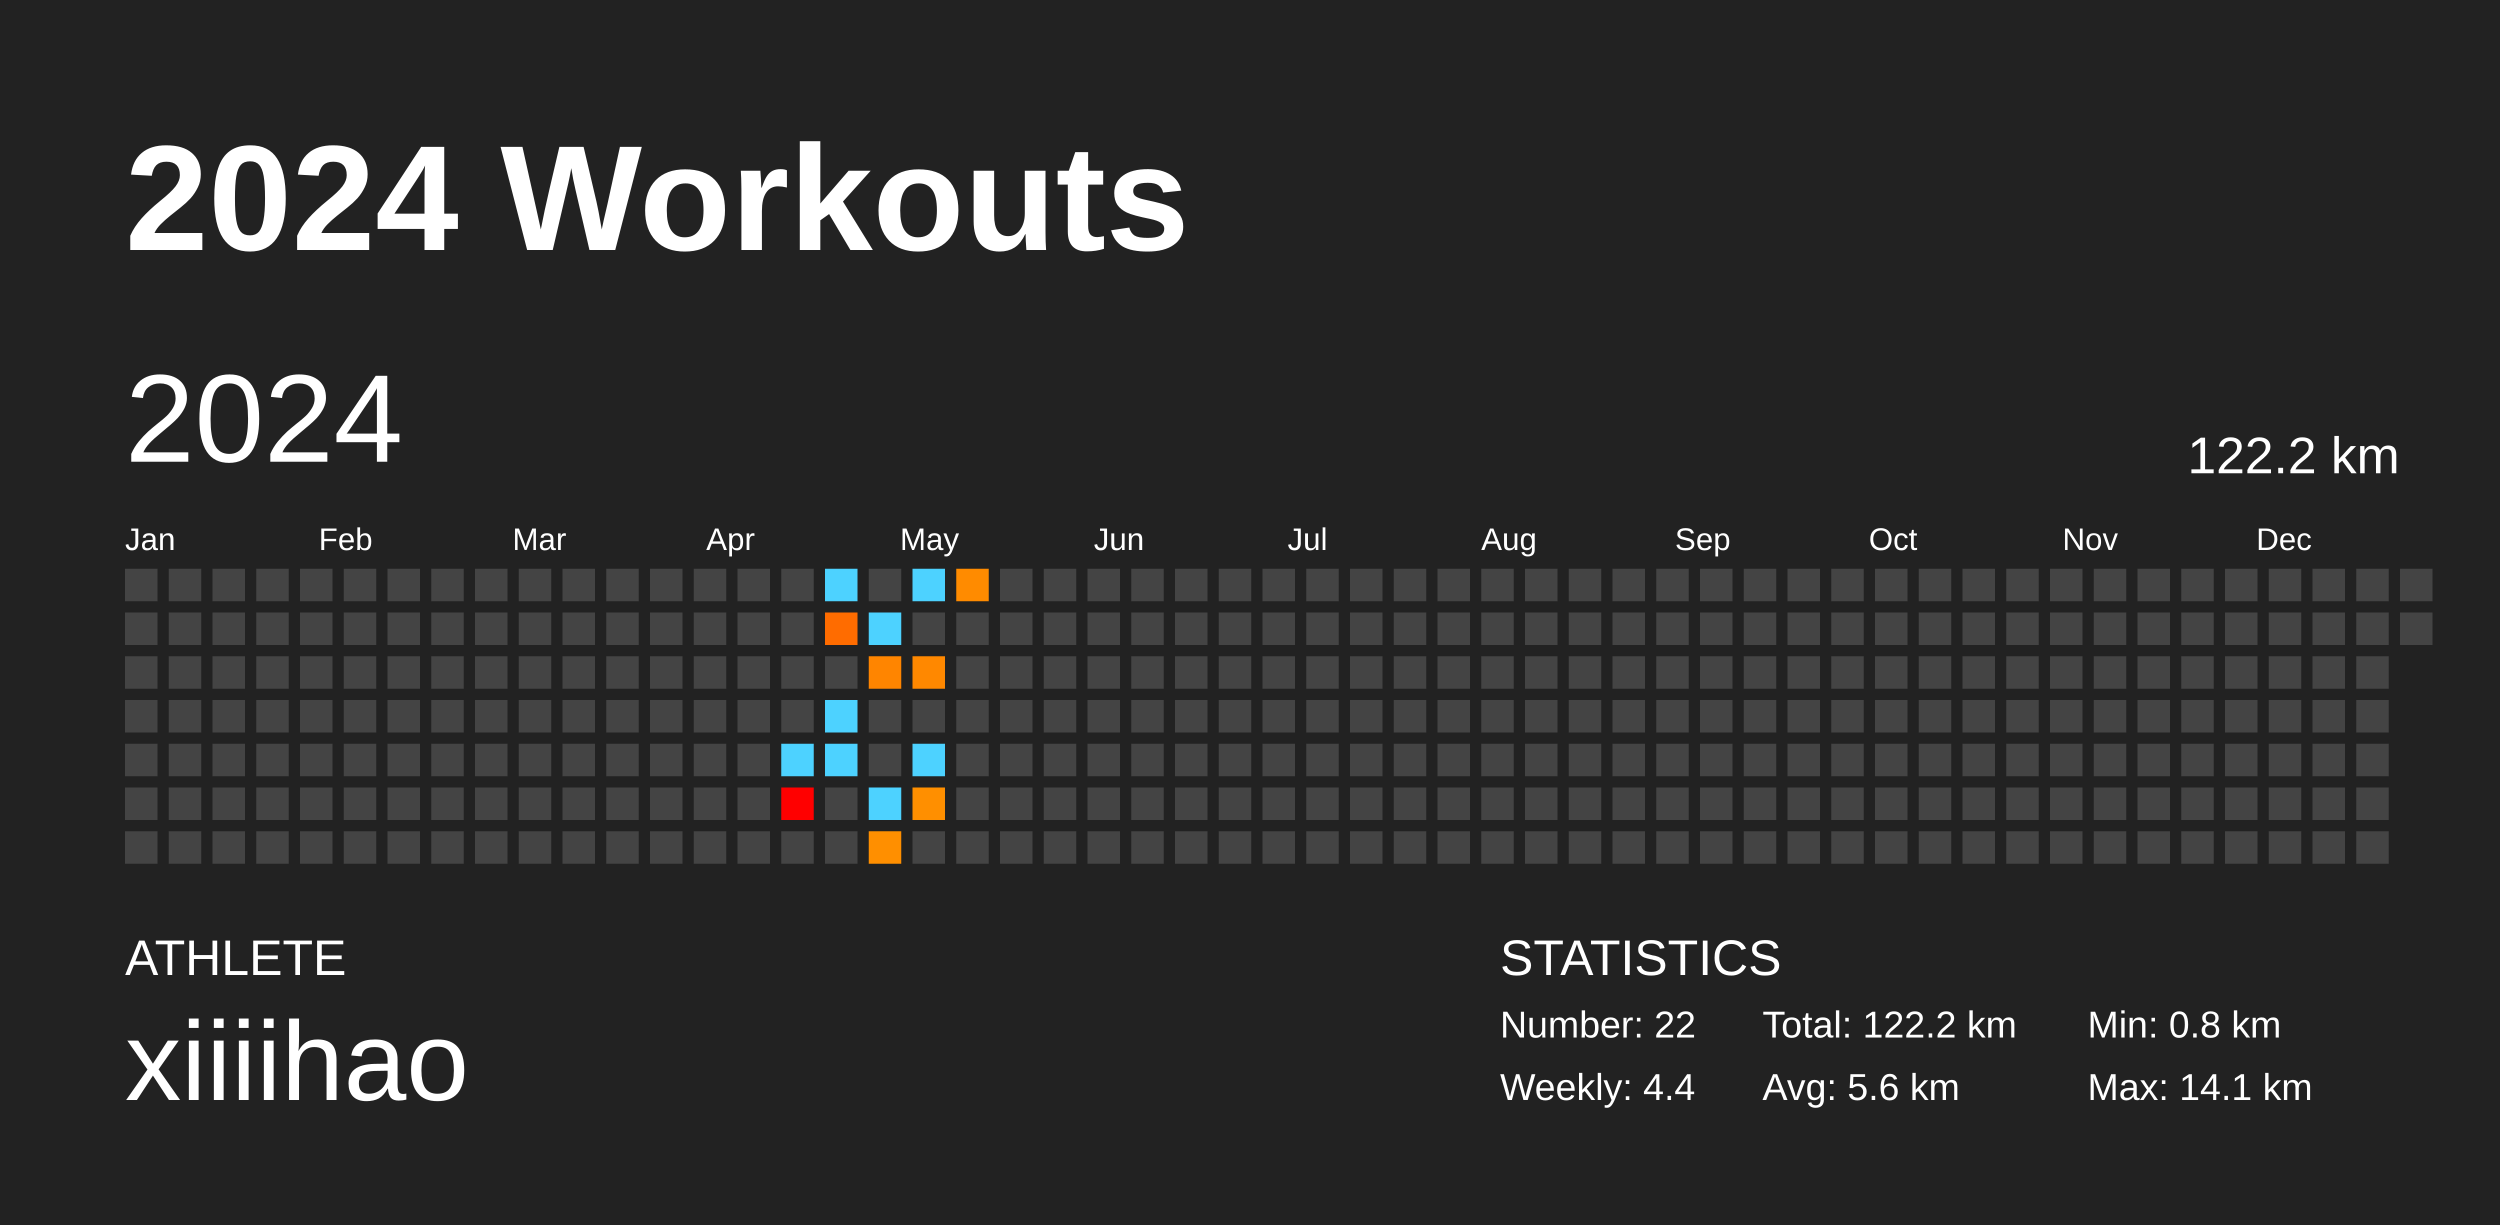
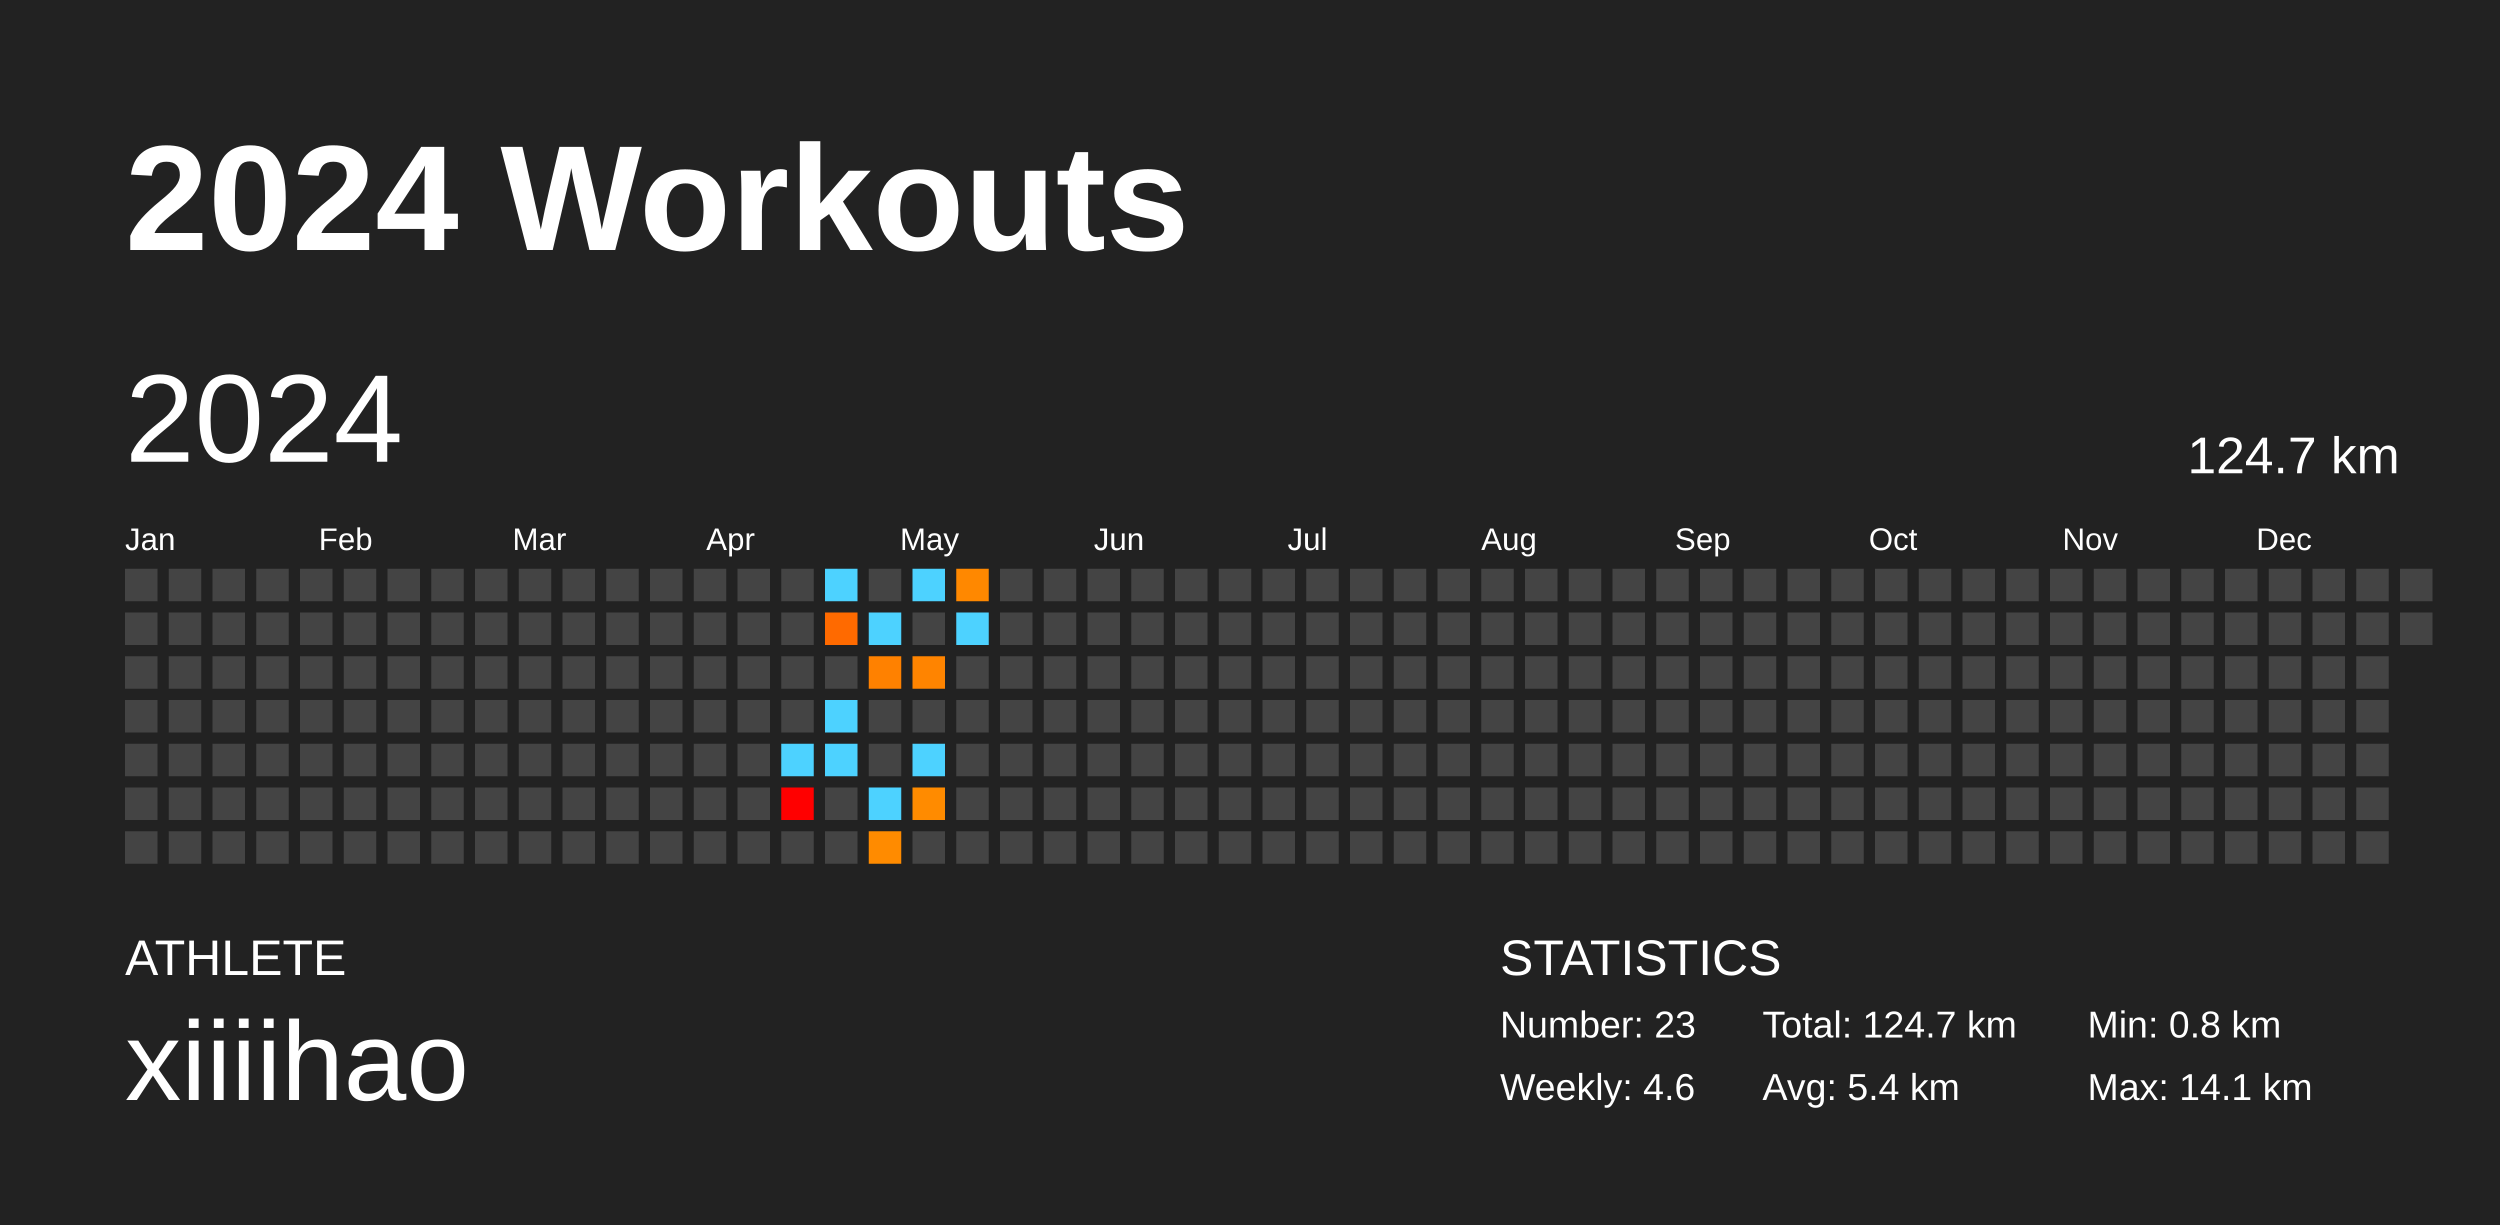
<svg xmlns="http://www.w3.org/2000/svg" baseProfile="full" height="98mm" version="1.1" viewBox="0,0,200,98" width="200mm">
  <defs />
  <rect fill="#222222" height="98" width="200" x="0" y="0" />
  <text fill="#FFFFFF" style="font-size:12px; font-family:Arial; font-weight:bold;" x="10" y="20">2024 Workouts</text>
  <text fill="#FFFFFF" style="font-size:4px; font-family:Arial" x="10" y="78">ATHLETE</text>
  <text fill="#FFFFFF" style="font-size:9px; font-family:Arial" x="10" y="88">xiiiihao</text>
  <text fill="#FFFFFF" style="font-size:4px; font-family:Arial" x="120" y="78">STATISTICS</text>
-   <text fill="#FFFFFF" style="font-size:3px; font-family:Arial" x="120" y="83">Number: 22</text>
-   <text fill="#FFFFFF" style="font-size:3px; font-family:Arial" x="120" y="88">Weekly: 4.4</text>
-   <text fill="#FFFFFF" style="font-size:3px; font-family:Arial" x="141" y="83">Total: 122.2 km</text>
-   <text fill="#FFFFFF" style="font-size:3px; font-family:Arial" x="141" y="88">Avg: 5.6 km</text>
+   <text fill="#FFFFFF" style="font-size:3px; font-family:Arial" x="120" y="83">Number: 23</text>
+   <text fill="#FFFFFF" style="font-size:3px; font-family:Arial" x="120" y="88">Weekly: 4.6</text>
+   <text fill="#FFFFFF" style="font-size:3px; font-family:Arial" x="141" y="83">Total: 124.7 km</text>
+   <text fill="#FFFFFF" style="font-size:3px; font-family:Arial" x="141" y="88">Avg: 5.4 km</text>
  <text fill="#FFFFFF" style="font-size:3px; font-family:Arial" x="167" y="83">Min: 0.8 km</text>
  <text fill="#FFFFFF" style="font-size:3px; font-family:Arial" x="167" y="88">Max: 14.1 km</text>
  <text dominant-baseline="hanging" fill="#FFFFFF" style="font-size:10.0px; font-family:Arial;" x="10" y="30">2024</text>
-   <text dominant-baseline="hanging" fill="#FFFFFF" style="font-size:4.125px; font-family:Arial;" x="175" y="35">122.2 km</text>
+   <text dominant-baseline="hanging" fill="#FFFFFF" style="font-size:4.125px; font-family:Arial;" x="175" y="35">124.7 km</text>
  <text fill="#FFFFFF" style="font-size:2.5px; font-family:Arial" x="10.0" y="44">Jan</text>
  <text fill="#FFFFFF" style="font-size:2.5px; font-family:Arial" x="25.5" y="44">Feb</text>
  <text fill="#FFFFFF" style="font-size:2.5px; font-family:Arial" x="41.0" y="44">Mar</text>
  <text fill="#FFFFFF" style="font-size:2.5px; font-family:Arial" x="56.5" y="44">Apr</text>
  <text fill="#FFFFFF" style="font-size:2.5px; font-family:Arial" x="72.0" y="44">May</text>
  <text fill="#FFFFFF" style="font-size:2.5px; font-family:Arial" x="87.5" y="44">Jun</text>
  <text fill="#FFFFFF" style="font-size:2.5px; font-family:Arial" x="103.0" y="44">Jul</text>
  <text fill="#FFFFFF" style="font-size:2.5px; font-family:Arial" x="118.5" y="44">Aug</text>
  <text fill="#FFFFFF" style="font-size:2.5px; font-family:Arial" x="134.0" y="44">Sep</text>
  <text fill="#FFFFFF" style="font-size:2.5px; font-family:Arial" x="149.5" y="44">Oct</text>
  <text fill="#FFFFFF" style="font-size:2.5px; font-family:Arial" x="165.0" y="44">Nov</text>
  <text fill="#FFFFFF" style="font-size:2.5px; font-family:Arial" x="180.5" y="44">Dec</text>
  <rect fill="#444444" height="2.6" width="2.6" x="10.0" y="45.5" />
  <rect fill="#444444" height="2.6" width="2.6" x="10.0" y="49.0" />
  <rect fill="#444444" height="2.6" width="2.6" x="10.0" y="52.5" />
  <rect fill="#444444" height="2.6" width="2.6" x="10.0" y="56.0" />
  <rect fill="#444444" height="2.6" width="2.6" x="10.0" y="59.5" />
  <rect fill="#444444" height="2.6" width="2.6" x="10.0" y="63.0" />
  <rect fill="#444444" height="2.6" width="2.6" x="10.0" y="66.5" />
  <rect fill="#444444" height="2.6" width="2.6" x="13.5" y="45.5" />
  <rect fill="#444444" height="2.6" width="2.6" x="13.5" y="49.0" />
  <rect fill="#444444" height="2.6" width="2.6" x="13.5" y="52.5" />
  <rect fill="#444444" height="2.6" width="2.6" x="13.5" y="56.0" />
  <rect fill="#444444" height="2.6" width="2.6" x="13.5" y="59.5" />
  <rect fill="#444444" height="2.6" width="2.6" x="13.5" y="63.0" />
  <rect fill="#444444" height="2.6" width="2.6" x="13.5" y="66.5" />
  <rect fill="#444444" height="2.6" width="2.6" x="17.0" y="45.5" />
  <rect fill="#444444" height="2.6" width="2.6" x="17.0" y="49.0" />
  <rect fill="#444444" height="2.6" width="2.6" x="17.0" y="52.5" />
  <rect fill="#444444" height="2.6" width="2.6" x="17.0" y="56.0" />
  <rect fill="#444444" height="2.6" width="2.6" x="17.0" y="59.5" />
  <rect fill="#444444" height="2.6" width="2.6" x="17.0" y="63.0" />
  <rect fill="#444444" height="2.6" width="2.6" x="17.0" y="66.5" />
  <rect fill="#444444" height="2.6" width="2.6" x="20.5" y="45.5" />
  <rect fill="#444444" height="2.6" width="2.6" x="20.5" y="49.0" />
  <rect fill="#444444" height="2.6" width="2.6" x="20.5" y="52.5" />
  <rect fill="#444444" height="2.6" width="2.6" x="20.5" y="56.0" />
  <rect fill="#444444" height="2.6" width="2.6" x="20.5" y="59.5" />
  <rect fill="#444444" height="2.6" width="2.6" x="20.5" y="63.0" />
  <rect fill="#444444" height="2.6" width="2.6" x="20.5" y="66.5" />
  <rect fill="#444444" height="2.6" width="2.6" x="24.0" y="45.5" />
  <rect fill="#444444" height="2.6" width="2.6" x="24.0" y="49.0" />
  <rect fill="#444444" height="2.6" width="2.6" x="24.0" y="52.5" />
  <rect fill="#444444" height="2.6" width="2.6" x="24.0" y="56.0" />
  <rect fill="#444444" height="2.6" width="2.6" x="24.0" y="59.5" />
  <rect fill="#444444" height="2.6" width="2.6" x="24.0" y="63.0" />
  <rect fill="#444444" height="2.6" width="2.6" x="24.0" y="66.5" />
  <rect fill="#444444" height="2.6" width="2.6" x="27.5" y="45.5" />
  <rect fill="#444444" height="2.6" width="2.6" x="27.5" y="49.0" />
  <rect fill="#444444" height="2.6" width="2.6" x="27.5" y="52.5" />
  <rect fill="#444444" height="2.6" width="2.6" x="27.5" y="56.0" />
  <rect fill="#444444" height="2.6" width="2.6" x="27.5" y="59.5" />
  <rect fill="#444444" height="2.6" width="2.6" x="27.5" y="63.0" />
  <rect fill="#444444" height="2.6" width="2.6" x="27.5" y="66.5" />
  <rect fill="#444444" height="2.6" width="2.6" x="31.0" y="45.5" />
  <rect fill="#444444" height="2.6" width="2.6" x="31.0" y="49.0" />
  <rect fill="#444444" height="2.6" width="2.6" x="31.0" y="52.5" />
  <rect fill="#444444" height="2.6" width="2.6" x="31.0" y="56.0" />
  <rect fill="#444444" height="2.6" width="2.6" x="31.0" y="59.5" />
  <rect fill="#444444" height="2.6" width="2.6" x="31.0" y="63.0" />
  <rect fill="#444444" height="2.6" width="2.6" x="31.0" y="66.5" />
  <rect fill="#444444" height="2.6" width="2.6" x="34.5" y="45.5" />
  <rect fill="#444444" height="2.6" width="2.6" x="34.5" y="49.0" />
  <rect fill="#444444" height="2.6" width="2.6" x="34.5" y="52.5" />
  <rect fill="#444444" height="2.6" width="2.6" x="34.5" y="56.0" />
  <rect fill="#444444" height="2.6" width="2.6" x="34.5" y="59.5" />
  <rect fill="#444444" height="2.6" width="2.6" x="34.5" y="63.0" />
  <rect fill="#444444" height="2.6" width="2.6" x="34.5" y="66.5" />
  <rect fill="#444444" height="2.6" width="2.6" x="38.0" y="45.5" />
  <rect fill="#444444" height="2.6" width="2.6" x="38.0" y="49.0" />
  <rect fill="#444444" height="2.6" width="2.6" x="38.0" y="52.5" />
  <rect fill="#444444" height="2.6" width="2.6" x="38.0" y="56.0" />
  <rect fill="#444444" height="2.6" width="2.6" x="38.0" y="59.5" />
  <rect fill="#444444" height="2.6" width="2.6" x="38.0" y="63.0" />
  <rect fill="#444444" height="2.6" width="2.6" x="38.0" y="66.5" />
  <rect fill="#444444" height="2.6" width="2.6" x="41.5" y="45.5" />
  <rect fill="#444444" height="2.6" width="2.6" x="41.5" y="49.0" />
  <rect fill="#444444" height="2.6" width="2.6" x="41.5" y="52.5" />
  <rect fill="#444444" height="2.6" width="2.6" x="41.5" y="56.0" />
  <rect fill="#444444" height="2.6" width="2.6" x="41.5" y="59.5" />
  <rect fill="#444444" height="2.6" width="2.6" x="41.5" y="63.0" />
  <rect fill="#444444" height="2.6" width="2.6" x="41.5" y="66.5" />
  <rect fill="#444444" height="2.6" width="2.6" x="45.0" y="45.5" />
  <rect fill="#444444" height="2.6" width="2.6" x="45.0" y="49.0" />
  <rect fill="#444444" height="2.6" width="2.6" x="45.0" y="52.5" />
  <rect fill="#444444" height="2.6" width="2.6" x="45.0" y="56.0" />
  <rect fill="#444444" height="2.6" width="2.6" x="45.0" y="59.5" />
  <rect fill="#444444" height="2.6" width="2.6" x="45.0" y="63.0" />
  <rect fill="#444444" height="2.6" width="2.6" x="45.0" y="66.5" />
  <rect fill="#444444" height="2.6" width="2.6" x="48.5" y="45.5" />
  <rect fill="#444444" height="2.6" width="2.6" x="48.5" y="49.0" />
  <rect fill="#444444" height="2.6" width="2.6" x="48.5" y="52.5" />
  <rect fill="#444444" height="2.6" width="2.6" x="48.5" y="56.0" />
  <rect fill="#444444" height="2.6" width="2.6" x="48.5" y="59.5" />
  <rect fill="#444444" height="2.6" width="2.6" x="48.5" y="63.0" />
  <rect fill="#444444" height="2.6" width="2.6" x="48.5" y="66.5" />
  <rect fill="#444444" height="2.6" width="2.6" x="52.0" y="45.5" />
  <rect fill="#444444" height="2.6" width="2.6" x="52.0" y="49.0" />
  <rect fill="#444444" height="2.6" width="2.6" x="52.0" y="52.5" />
  <rect fill="#444444" height="2.6" width="2.6" x="52.0" y="56.0" />
  <rect fill="#444444" height="2.6" width="2.6" x="52.0" y="59.5" />
  <rect fill="#444444" height="2.6" width="2.6" x="52.0" y="63.0" />
  <rect fill="#444444" height="2.6" width="2.6" x="52.0" y="66.5" />
  <rect fill="#444444" height="2.6" width="2.6" x="55.5" y="45.5" />
  <rect fill="#444444" height="2.6" width="2.6" x="55.5" y="49.0" />
  <rect fill="#444444" height="2.6" width="2.6" x="55.5" y="52.5" />
  <rect fill="#444444" height="2.6" width="2.6" x="55.5" y="56.0" />
  <rect fill="#444444" height="2.6" width="2.6" x="55.5" y="59.5" />
  <rect fill="#444444" height="2.6" width="2.6" x="55.5" y="63.0" />
  <rect fill="#444444" height="2.6" width="2.6" x="55.5" y="66.5" />
  <rect fill="#444444" height="2.6" width="2.6" x="59.0" y="45.5" />
  <rect fill="#444444" height="2.6" width="2.6" x="59.0" y="49.0" />
  <rect fill="#444444" height="2.6" width="2.6" x="59.0" y="52.5" />
  <rect fill="#444444" height="2.6" width="2.6" x="59.0" y="56.0" />
  <rect fill="#444444" height="2.6" width="2.6" x="59.0" y="59.5" />
  <rect fill="#444444" height="2.6" width="2.6" x="59.0" y="63.0" />
  <rect fill="#444444" height="2.6" width="2.6" x="59.0" y="66.5" />
  <rect fill="#444444" height="2.6" width="2.6" x="62.5" y="45.5" />
  <rect fill="#444444" height="2.6" width="2.6" x="62.5" y="49.0" />
  <rect fill="#444444" height="2.6" width="2.6" x="62.5" y="52.5" />
  <rect fill="#444444" height="2.6" width="2.6" x="62.5" y="56.0" />
  <rect fill="#4dd2ff" height="2.6" width="2.6" x="62.5" y="59.5" />
  <rect fill="#ff0000" height="2.6" width="2.6" x="62.5" y="63.0" />
  <rect fill="#444444" height="2.6" width="2.6" x="62.5" y="66.5" />
  <rect fill="#4dd2ff" height="2.6" width="2.6" x="66.0" y="45.5" />
-   <rect fill="#ff6c00" height="2.6" width="2.6" x="66.0" y="49.0" />
+   <rect fill="#ff6a00" height="2.6" width="2.6" x="66.0" y="49.0" />
  <rect fill="#444444" height="2.6" width="2.6" x="66.0" y="52.5" />
  <rect fill="#4dd2ff" height="2.6" width="2.6" x="66.0" y="56.0" />
  <rect fill="#4dd2ff" height="2.6" width="2.6" x="66.0" y="59.5" />
  <rect fill="#444444" height="2.6" width="2.6" x="66.0" y="63.0" />
  <rect fill="#444444" height="2.6" width="2.6" x="66.0" y="66.5" />
  <rect fill="#444444" height="2.6" width="2.6" x="69.5" y="45.5" />
  <rect fill="#4dd2ff" height="2.6" width="2.6" x="69.5" y="49.0" />
-   <rect fill="#ff8500" height="2.6" width="2.6" x="69.5" y="52.5" />
+   <rect fill="#ff8100" height="2.6" width="2.6" x="69.5" y="52.5" />
  <rect fill="#444444" height="2.6" width="2.6" x="69.5" y="56.0" />
  <rect fill="#444444" height="2.6" width="2.6" x="69.5" y="59.5" />
  <rect fill="#4dd2ff" height="2.6" width="2.6" x="69.5" y="63.0" />
-   <rect fill="#ff8f00" height="2.6" width="2.6" x="69.5" y="66.5" />
+   <rect fill="#ff8b00" height="2.6" width="2.6" x="69.5" y="66.5" />
  <rect fill="#4dd2ff" height="2.6" width="2.6" x="73.0" y="45.5" />
  <rect fill="#444444" height="2.6" width="2.6" x="73.0" y="49.0" />
-   <rect fill="#ff8800" height="2.6" width="2.6" x="73.0" y="52.5" />
+   <rect fill="#ff8400" height="2.6" width="2.6" x="73.0" y="52.5" />
  <rect fill="#444444" height="2.6" width="2.6" x="73.0" y="56.0" />
  <rect fill="#4dd2ff" height="2.6" width="2.6" x="73.0" y="59.5" />
-   <rect fill="#ff8f00" height="2.6" width="2.6" x="73.0" y="63.0" />
+   <rect fill="#ff8b00" height="2.6" width="2.6" x="73.0" y="63.0" />
  <rect fill="#444444" height="2.6" width="2.6" x="73.0" y="66.5" />
-   <rect fill="#ff8b00" height="2.6" width="2.6" x="76.5" y="45.5" />
-   <rect fill="#444444" height="2.6" width="2.6" x="76.5" y="49.0" />
+   <rect fill="#ff8800" height="2.6" width="2.6" x="76.5" y="45.5" />
+   <rect fill="#4dd2ff" height="2.6" width="2.6" x="76.5" y="49.0" />
  <rect fill="#444444" height="2.6" width="2.6" x="76.5" y="52.5" />
  <rect fill="#444444" height="2.6" width="2.6" x="76.5" y="56.0" />
  <rect fill="#444444" height="2.6" width="2.6" x="76.5" y="59.5" />
  <rect fill="#444444" height="2.6" width="2.6" x="76.5" y="63.0" />
  <rect fill="#444444" height="2.6" width="2.6" x="76.5" y="66.5" />
  <rect fill="#444444" height="2.6" width="2.6" x="80.0" y="45.5" />
  <rect fill="#444444" height="2.6" width="2.6" x="80.0" y="49.0" />
  <rect fill="#444444" height="2.6" width="2.6" x="80.0" y="52.5" />
  <rect fill="#444444" height="2.6" width="2.6" x="80.0" y="56.0" />
  <rect fill="#444444" height="2.6" width="2.6" x="80.0" y="59.5" />
  <rect fill="#444444" height="2.6" width="2.6" x="80.0" y="63.0" />
  <rect fill="#444444" height="2.6" width="2.6" x="80.0" y="66.5" />
  <rect fill="#444444" height="2.6" width="2.6" x="83.5" y="45.5" />
  <rect fill="#444444" height="2.6" width="2.6" x="83.5" y="49.0" />
  <rect fill="#444444" height="2.6" width="2.6" x="83.5" y="52.5" />
  <rect fill="#444444" height="2.6" width="2.6" x="83.5" y="56.0" />
  <rect fill="#444444" height="2.6" width="2.6" x="83.5" y="59.5" />
  <rect fill="#444444" height="2.6" width="2.6" x="83.5" y="63.0" />
  <rect fill="#444444" height="2.6" width="2.6" x="83.5" y="66.5" />
  <rect fill="#444444" height="2.6" width="2.6" x="87.0" y="45.5" />
  <rect fill="#444444" height="2.6" width="2.6" x="87.0" y="49.0" />
  <rect fill="#444444" height="2.6" width="2.6" x="87.0" y="52.5" />
  <rect fill="#444444" height="2.6" width="2.6" x="87.0" y="56.0" />
  <rect fill="#444444" height="2.6" width="2.6" x="87.0" y="59.5" />
  <rect fill="#444444" height="2.6" width="2.6" x="87.0" y="63.0" />
  <rect fill="#444444" height="2.6" width="2.6" x="87.0" y="66.5" />
  <rect fill="#444444" height="2.6" width="2.6" x="90.5" y="45.5" />
  <rect fill="#444444" height="2.6" width="2.6" x="90.5" y="49.0" />
  <rect fill="#444444" height="2.6" width="2.6" x="90.5" y="52.5" />
  <rect fill="#444444" height="2.6" width="2.6" x="90.5" y="56.0" />
  <rect fill="#444444" height="2.6" width="2.6" x="90.5" y="59.5" />
  <rect fill="#444444" height="2.6" width="2.6" x="90.5" y="63.0" />
  <rect fill="#444444" height="2.6" width="2.6" x="90.5" y="66.5" />
  <rect fill="#444444" height="2.6" width="2.6" x="94.0" y="45.5" />
  <rect fill="#444444" height="2.6" width="2.6" x="94.0" y="49.0" />
  <rect fill="#444444" height="2.6" width="2.6" x="94.0" y="52.5" />
  <rect fill="#444444" height="2.6" width="2.6" x="94.0" y="56.0" />
  <rect fill="#444444" height="2.6" width="2.6" x="94.0" y="59.5" />
  <rect fill="#444444" height="2.6" width="2.6" x="94.0" y="63.0" />
  <rect fill="#444444" height="2.6" width="2.6" x="94.0" y="66.5" />
  <rect fill="#444444" height="2.6" width="2.6" x="97.5" y="45.5" />
  <rect fill="#444444" height="2.6" width="2.6" x="97.5" y="49.0" />
  <rect fill="#444444" height="2.6" width="2.6" x="97.5" y="52.5" />
  <rect fill="#444444" height="2.6" width="2.6" x="97.5" y="56.0" />
  <rect fill="#444444" height="2.6" width="2.6" x="97.5" y="59.5" />
  <rect fill="#444444" height="2.6" width="2.6" x="97.5" y="63.0" />
  <rect fill="#444444" height="2.6" width="2.6" x="97.5" y="66.5" />
  <rect fill="#444444" height="2.6" width="2.6" x="101.0" y="45.5" />
  <rect fill="#444444" height="2.6" width="2.6" x="101.0" y="49.0" />
  <rect fill="#444444" height="2.6" width="2.6" x="101.0" y="52.5" />
  <rect fill="#444444" height="2.6" width="2.6" x="101.0" y="56.0" />
  <rect fill="#444444" height="2.6" width="2.6" x="101.0" y="59.5" />
  <rect fill="#444444" height="2.6" width="2.6" x="101.0" y="63.0" />
  <rect fill="#444444" height="2.6" width="2.6" x="101.0" y="66.5" />
  <rect fill="#444444" height="2.6" width="2.6" x="104.5" y="45.5" />
  <rect fill="#444444" height="2.6" width="2.6" x="104.5" y="49.0" />
  <rect fill="#444444" height="2.6" width="2.6" x="104.5" y="52.5" />
  <rect fill="#444444" height="2.6" width="2.6" x="104.5" y="56.0" />
  <rect fill="#444444" height="2.6" width="2.6" x="104.5" y="59.5" />
  <rect fill="#444444" height="2.6" width="2.6" x="104.5" y="63.0" />
  <rect fill="#444444" height="2.6" width="2.6" x="104.5" y="66.5" />
  <rect fill="#444444" height="2.6" width="2.6" x="108.0" y="45.5" />
  <rect fill="#444444" height="2.6" width="2.6" x="108.0" y="49.0" />
  <rect fill="#444444" height="2.6" width="2.6" x="108.0" y="52.5" />
  <rect fill="#444444" height="2.6" width="2.6" x="108.0" y="56.0" />
  <rect fill="#444444" height="2.6" width="2.6" x="108.0" y="59.5" />
  <rect fill="#444444" height="2.6" width="2.6" x="108.0" y="63.0" />
  <rect fill="#444444" height="2.6" width="2.6" x="108.0" y="66.5" />
  <rect fill="#444444" height="2.6" width="2.6" x="111.5" y="45.5" />
  <rect fill="#444444" height="2.6" width="2.6" x="111.5" y="49.0" />
  <rect fill="#444444" height="2.6" width="2.6" x="111.5" y="52.5" />
  <rect fill="#444444" height="2.6" width="2.6" x="111.5" y="56.0" />
  <rect fill="#444444" height="2.6" width="2.6" x="111.5" y="59.5" />
  <rect fill="#444444" height="2.6" width="2.6" x="111.5" y="63.0" />
  <rect fill="#444444" height="2.6" width="2.6" x="111.5" y="66.5" />
  <rect fill="#444444" height="2.6" width="2.6" x="115.0" y="45.5" />
  <rect fill="#444444" height="2.6" width="2.6" x="115.0" y="49.0" />
  <rect fill="#444444" height="2.6" width="2.6" x="115.0" y="52.5" />
  <rect fill="#444444" height="2.6" width="2.6" x="115.0" y="56.0" />
  <rect fill="#444444" height="2.6" width="2.6" x="115.0" y="59.5" />
  <rect fill="#444444" height="2.6" width="2.6" x="115.0" y="63.0" />
  <rect fill="#444444" height="2.6" width="2.6" x="115.0" y="66.5" />
  <rect fill="#444444" height="2.6" width="2.6" x="118.5" y="45.5" />
  <rect fill="#444444" height="2.6" width="2.6" x="118.5" y="49.0" />
  <rect fill="#444444" height="2.6" width="2.6" x="118.5" y="52.5" />
  <rect fill="#444444" height="2.6" width="2.6" x="118.5" y="56.0" />
  <rect fill="#444444" height="2.6" width="2.6" x="118.5" y="59.5" />
  <rect fill="#444444" height="2.6" width="2.6" x="118.5" y="63.0" />
  <rect fill="#444444" height="2.6" width="2.6" x="118.5" y="66.5" />
  <rect fill="#444444" height="2.6" width="2.6" x="122.0" y="45.5" />
  <rect fill="#444444" height="2.6" width="2.6" x="122.0" y="49.0" />
  <rect fill="#444444" height="2.6" width="2.6" x="122.0" y="52.5" />
  <rect fill="#444444" height="2.6" width="2.6" x="122.0" y="56.0" />
  <rect fill="#444444" height="2.6" width="2.6" x="122.0" y="59.5" />
  <rect fill="#444444" height="2.6" width="2.6" x="122.0" y="63.0" />
  <rect fill="#444444" height="2.6" width="2.6" x="122.0" y="66.5" />
  <rect fill="#444444" height="2.6" width="2.6" x="125.5" y="45.5" />
  <rect fill="#444444" height="2.6" width="2.6" x="125.5" y="49.0" />
  <rect fill="#444444" height="2.6" width="2.6" x="125.5" y="52.5" />
  <rect fill="#444444" height="2.6" width="2.6" x="125.5" y="56.0" />
  <rect fill="#444444" height="2.6" width="2.6" x="125.5" y="59.5" />
  <rect fill="#444444" height="2.6" width="2.6" x="125.5" y="63.0" />
  <rect fill="#444444" height="2.6" width="2.6" x="125.5" y="66.5" />
  <rect fill="#444444" height="2.6" width="2.6" x="129.0" y="45.5" />
  <rect fill="#444444" height="2.6" width="2.6" x="129.0" y="49.0" />
  <rect fill="#444444" height="2.6" width="2.6" x="129.0" y="52.5" />
  <rect fill="#444444" height="2.6" width="2.6" x="129.0" y="56.0" />
  <rect fill="#444444" height="2.6" width="2.6" x="129.0" y="59.5" />
  <rect fill="#444444" height="2.6" width="2.6" x="129.0" y="63.0" />
  <rect fill="#444444" height="2.6" width="2.6" x="129.0" y="66.5" />
  <rect fill="#444444" height="2.6" width="2.6" x="132.5" y="45.5" />
  <rect fill="#444444" height="2.6" width="2.6" x="132.5" y="49.0" />
  <rect fill="#444444" height="2.6" width="2.6" x="132.5" y="52.5" />
  <rect fill="#444444" height="2.6" width="2.6" x="132.5" y="56.0" />
  <rect fill="#444444" height="2.6" width="2.6" x="132.5" y="59.5" />
  <rect fill="#444444" height="2.6" width="2.6" x="132.5" y="63.0" />
  <rect fill="#444444" height="2.6" width="2.6" x="132.5" y="66.5" />
  <rect fill="#444444" height="2.6" width="2.6" x="136.0" y="45.5" />
  <rect fill="#444444" height="2.6" width="2.6" x="136.0" y="49.0" />
  <rect fill="#444444" height="2.6" width="2.6" x="136.0" y="52.5" />
  <rect fill="#444444" height="2.6" width="2.6" x="136.0" y="56.0" />
  <rect fill="#444444" height="2.6" width="2.6" x="136.0" y="59.5" />
  <rect fill="#444444" height="2.6" width="2.6" x="136.0" y="63.0" />
  <rect fill="#444444" height="2.6" width="2.6" x="136.0" y="66.5" />
  <rect fill="#444444" height="2.6" width="2.6" x="139.5" y="45.5" />
  <rect fill="#444444" height="2.6" width="2.6" x="139.5" y="49.0" />
  <rect fill="#444444" height="2.6" width="2.6" x="139.5" y="52.5" />
  <rect fill="#444444" height="2.6" width="2.6" x="139.5" y="56.0" />
  <rect fill="#444444" height="2.6" width="2.6" x="139.5" y="59.5" />
  <rect fill="#444444" height="2.6" width="2.6" x="139.5" y="63.0" />
  <rect fill="#444444" height="2.6" width="2.6" x="139.5" y="66.5" />
  <rect fill="#444444" height="2.6" width="2.6" x="143.0" y="45.5" />
  <rect fill="#444444" height="2.6" width="2.6" x="143.0" y="49.0" />
  <rect fill="#444444" height="2.6" width="2.6" x="143.0" y="52.5" />
  <rect fill="#444444" height="2.6" width="2.6" x="143.0" y="56.0" />
  <rect fill="#444444" height="2.6" width="2.6" x="143.0" y="59.5" />
  <rect fill="#444444" height="2.6" width="2.6" x="143.0" y="63.0" />
  <rect fill="#444444" height="2.6" width="2.6" x="143.0" y="66.5" />
  <rect fill="#444444" height="2.6" width="2.6" x="146.5" y="45.5" />
  <rect fill="#444444" height="2.6" width="2.6" x="146.5" y="49.0" />
  <rect fill="#444444" height="2.6" width="2.6" x="146.5" y="52.5" />
  <rect fill="#444444" height="2.6" width="2.6" x="146.5" y="56.0" />
  <rect fill="#444444" height="2.6" width="2.6" x="146.5" y="59.5" />
  <rect fill="#444444" height="2.6" width="2.6" x="146.5" y="63.0" />
  <rect fill="#444444" height="2.6" width="2.6" x="146.5" y="66.5" />
  <rect fill="#444444" height="2.6" width="2.6" x="150.0" y="45.5" />
  <rect fill="#444444" height="2.6" width="2.6" x="150.0" y="49.0" />
  <rect fill="#444444" height="2.6" width="2.6" x="150.0" y="52.5" />
  <rect fill="#444444" height="2.6" width="2.6" x="150.0" y="56.0" />
  <rect fill="#444444" height="2.6" width="2.6" x="150.0" y="59.5" />
  <rect fill="#444444" height="2.6" width="2.6" x="150.0" y="63.0" />
  <rect fill="#444444" height="2.6" width="2.6" x="150.0" y="66.5" />
  <rect fill="#444444" height="2.6" width="2.6" x="153.5" y="45.5" />
  <rect fill="#444444" height="2.6" width="2.6" x="153.5" y="49.0" />
  <rect fill="#444444" height="2.6" width="2.6" x="153.5" y="52.5" />
  <rect fill="#444444" height="2.6" width="2.6" x="153.5" y="56.0" />
  <rect fill="#444444" height="2.6" width="2.6" x="153.5" y="59.5" />
  <rect fill="#444444" height="2.6" width="2.6" x="153.5" y="63.0" />
  <rect fill="#444444" height="2.6" width="2.6" x="153.5" y="66.5" />
  <rect fill="#444444" height="2.6" width="2.6" x="157.0" y="45.5" />
  <rect fill="#444444" height="2.6" width="2.6" x="157.0" y="49.0" />
  <rect fill="#444444" height="2.6" width="2.6" x="157.0" y="52.5" />
  <rect fill="#444444" height="2.6" width="2.6" x="157.0" y="56.0" />
  <rect fill="#444444" height="2.6" width="2.6" x="157.0" y="59.5" />
  <rect fill="#444444" height="2.6" width="2.6" x="157.0" y="63.0" />
  <rect fill="#444444" height="2.6" width="2.6" x="157.0" y="66.5" />
  <rect fill="#444444" height="2.6" width="2.6" x="160.5" y="45.5" />
  <rect fill="#444444" height="2.6" width="2.6" x="160.5" y="49.0" />
  <rect fill="#444444" height="2.6" width="2.6" x="160.5" y="52.5" />
  <rect fill="#444444" height="2.6" width="2.6" x="160.5" y="56.0" />
  <rect fill="#444444" height="2.6" width="2.6" x="160.5" y="59.5" />
  <rect fill="#444444" height="2.6" width="2.6" x="160.5" y="63.0" />
  <rect fill="#444444" height="2.6" width="2.6" x="160.5" y="66.5" />
  <rect fill="#444444" height="2.6" width="2.6" x="164.0" y="45.5" />
  <rect fill="#444444" height="2.6" width="2.6" x="164.0" y="49.0" />
  <rect fill="#444444" height="2.6" width="2.6" x="164.0" y="52.5" />
  <rect fill="#444444" height="2.6" width="2.6" x="164.0" y="56.0" />
  <rect fill="#444444" height="2.6" width="2.6" x="164.0" y="59.5" />
  <rect fill="#444444" height="2.6" width="2.6" x="164.0" y="63.0" />
  <rect fill="#444444" height="2.6" width="2.6" x="164.0" y="66.5" />
  <rect fill="#444444" height="2.6" width="2.6" x="167.5" y="45.5" />
  <rect fill="#444444" height="2.6" width="2.6" x="167.5" y="49.0" />
  <rect fill="#444444" height="2.6" width="2.6" x="167.5" y="52.5" />
  <rect fill="#444444" height="2.6" width="2.6" x="167.5" y="56.0" />
  <rect fill="#444444" height="2.6" width="2.6" x="167.5" y="59.5" />
  <rect fill="#444444" height="2.6" width="2.6" x="167.5" y="63.0" />
  <rect fill="#444444" height="2.6" width="2.6" x="167.5" y="66.5" />
  <rect fill="#444444" height="2.6" width="2.6" x="171.0" y="45.5" />
  <rect fill="#444444" height="2.6" width="2.6" x="171.0" y="49.0" />
  <rect fill="#444444" height="2.6" width="2.6" x="171.0" y="52.5" />
  <rect fill="#444444" height="2.6" width="2.6" x="171.0" y="56.0" />
  <rect fill="#444444" height="2.6" width="2.6" x="171.0" y="59.5" />
  <rect fill="#444444" height="2.6" width="2.6" x="171.0" y="63.0" />
  <rect fill="#444444" height="2.6" width="2.6" x="171.0" y="66.5" />
  <rect fill="#444444" height="2.6" width="2.6" x="174.5" y="45.5" />
  <rect fill="#444444" height="2.6" width="2.6" x="174.5" y="49.0" />
  <rect fill="#444444" height="2.6" width="2.6" x="174.5" y="52.5" />
  <rect fill="#444444" height="2.6" width="2.6" x="174.5" y="56.0" />
  <rect fill="#444444" height="2.6" width="2.6" x="174.5" y="59.5" />
  <rect fill="#444444" height="2.6" width="2.6" x="174.5" y="63.0" />
  <rect fill="#444444" height="2.6" width="2.6" x="174.5" y="66.5" />
  <rect fill="#444444" height="2.6" width="2.6" x="178.0" y="45.5" />
  <rect fill="#444444" height="2.6" width="2.6" x="178.0" y="49.0" />
  <rect fill="#444444" height="2.6" width="2.6" x="178.0" y="52.5" />
  <rect fill="#444444" height="2.6" width="2.6" x="178.0" y="56.0" />
  <rect fill="#444444" height="2.6" width="2.6" x="178.0" y="59.5" />
  <rect fill="#444444" height="2.6" width="2.6" x="178.0" y="63.0" />
  <rect fill="#444444" height="2.6" width="2.6" x="178.0" y="66.5" />
  <rect fill="#444444" height="2.6" width="2.6" x="181.5" y="45.5" />
  <rect fill="#444444" height="2.6" width="2.6" x="181.5" y="49.0" />
  <rect fill="#444444" height="2.6" width="2.6" x="181.5" y="52.5" />
  <rect fill="#444444" height="2.6" width="2.6" x="181.5" y="56.0" />
  <rect fill="#444444" height="2.6" width="2.6" x="181.5" y="59.5" />
  <rect fill="#444444" height="2.6" width="2.6" x="181.5" y="63.0" />
  <rect fill="#444444" height="2.6" width="2.6" x="181.5" y="66.5" />
  <rect fill="#444444" height="2.6" width="2.6" x="185.0" y="45.5" />
  <rect fill="#444444" height="2.6" width="2.6" x="185.0" y="49.0" />
  <rect fill="#444444" height="2.6" width="2.6" x="185.0" y="52.5" />
  <rect fill="#444444" height="2.6" width="2.6" x="185.0" y="56.0" />
  <rect fill="#444444" height="2.6" width="2.6" x="185.0" y="59.5" />
  <rect fill="#444444" height="2.6" width="2.6" x="185.0" y="63.0" />
  <rect fill="#444444" height="2.6" width="2.6" x="185.0" y="66.5" />
  <rect fill="#444444" height="2.6" width="2.6" x="188.5" y="45.5" />
  <rect fill="#444444" height="2.6" width="2.6" x="188.5" y="49.0" />
  <rect fill="#444444" height="2.6" width="2.6" x="188.5" y="52.5" />
  <rect fill="#444444" height="2.6" width="2.6" x="188.5" y="56.0" />
  <rect fill="#444444" height="2.6" width="2.6" x="188.5" y="59.5" />
  <rect fill="#444444" height="2.6" width="2.6" x="188.5" y="63.0" />
  <rect fill="#444444" height="2.6" width="2.6" x="188.5" y="66.5" />
  <rect fill="#444444" height="2.6" width="2.6" x="192.0" y="45.5" />
  <rect fill="#444444" height="2.6" width="2.6" x="192.0" y="49.0" />
</svg>
